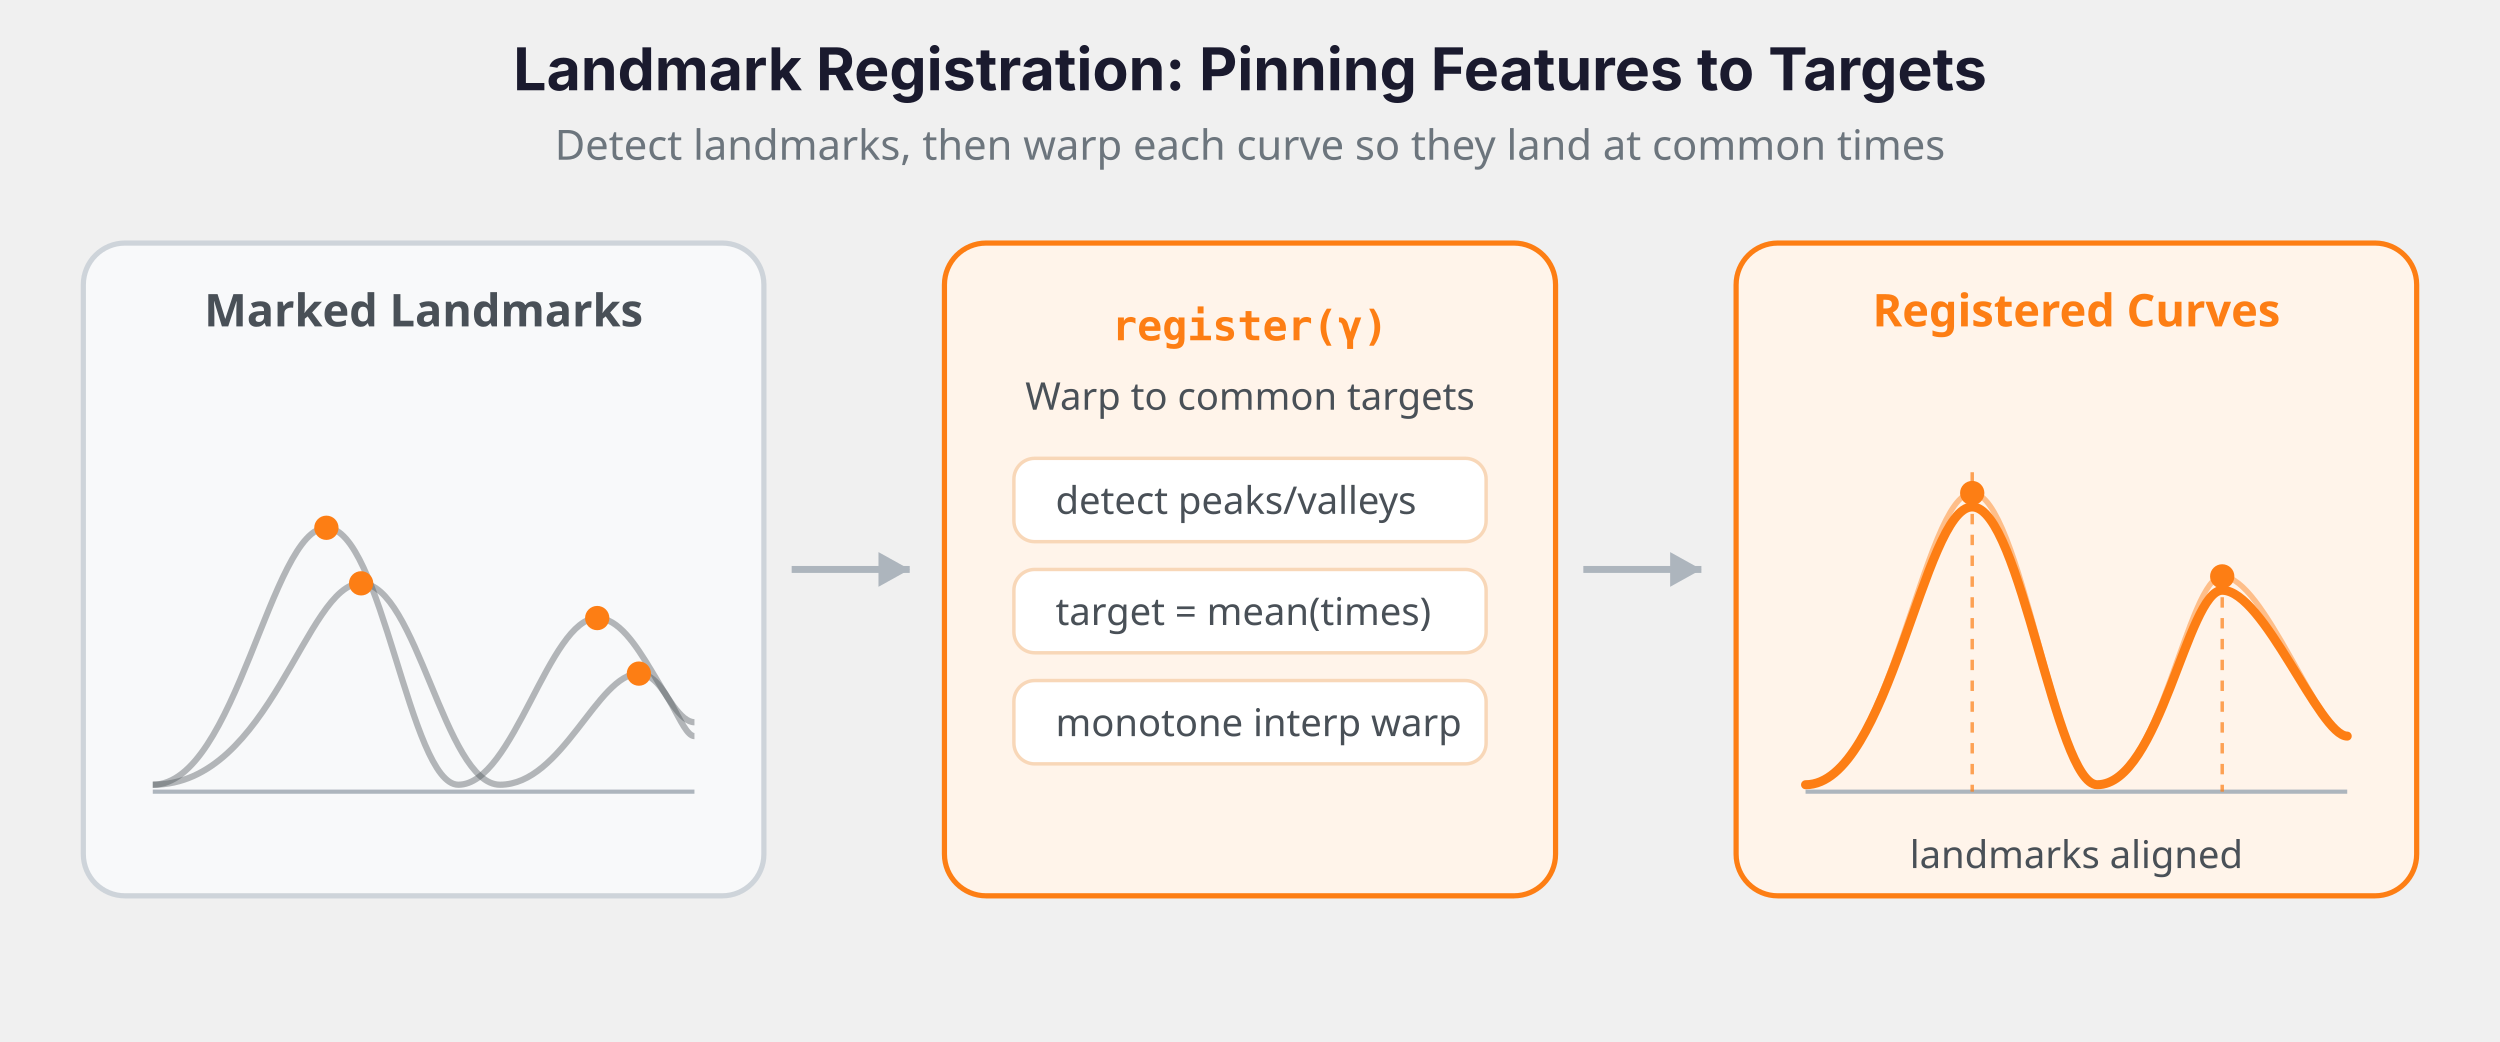
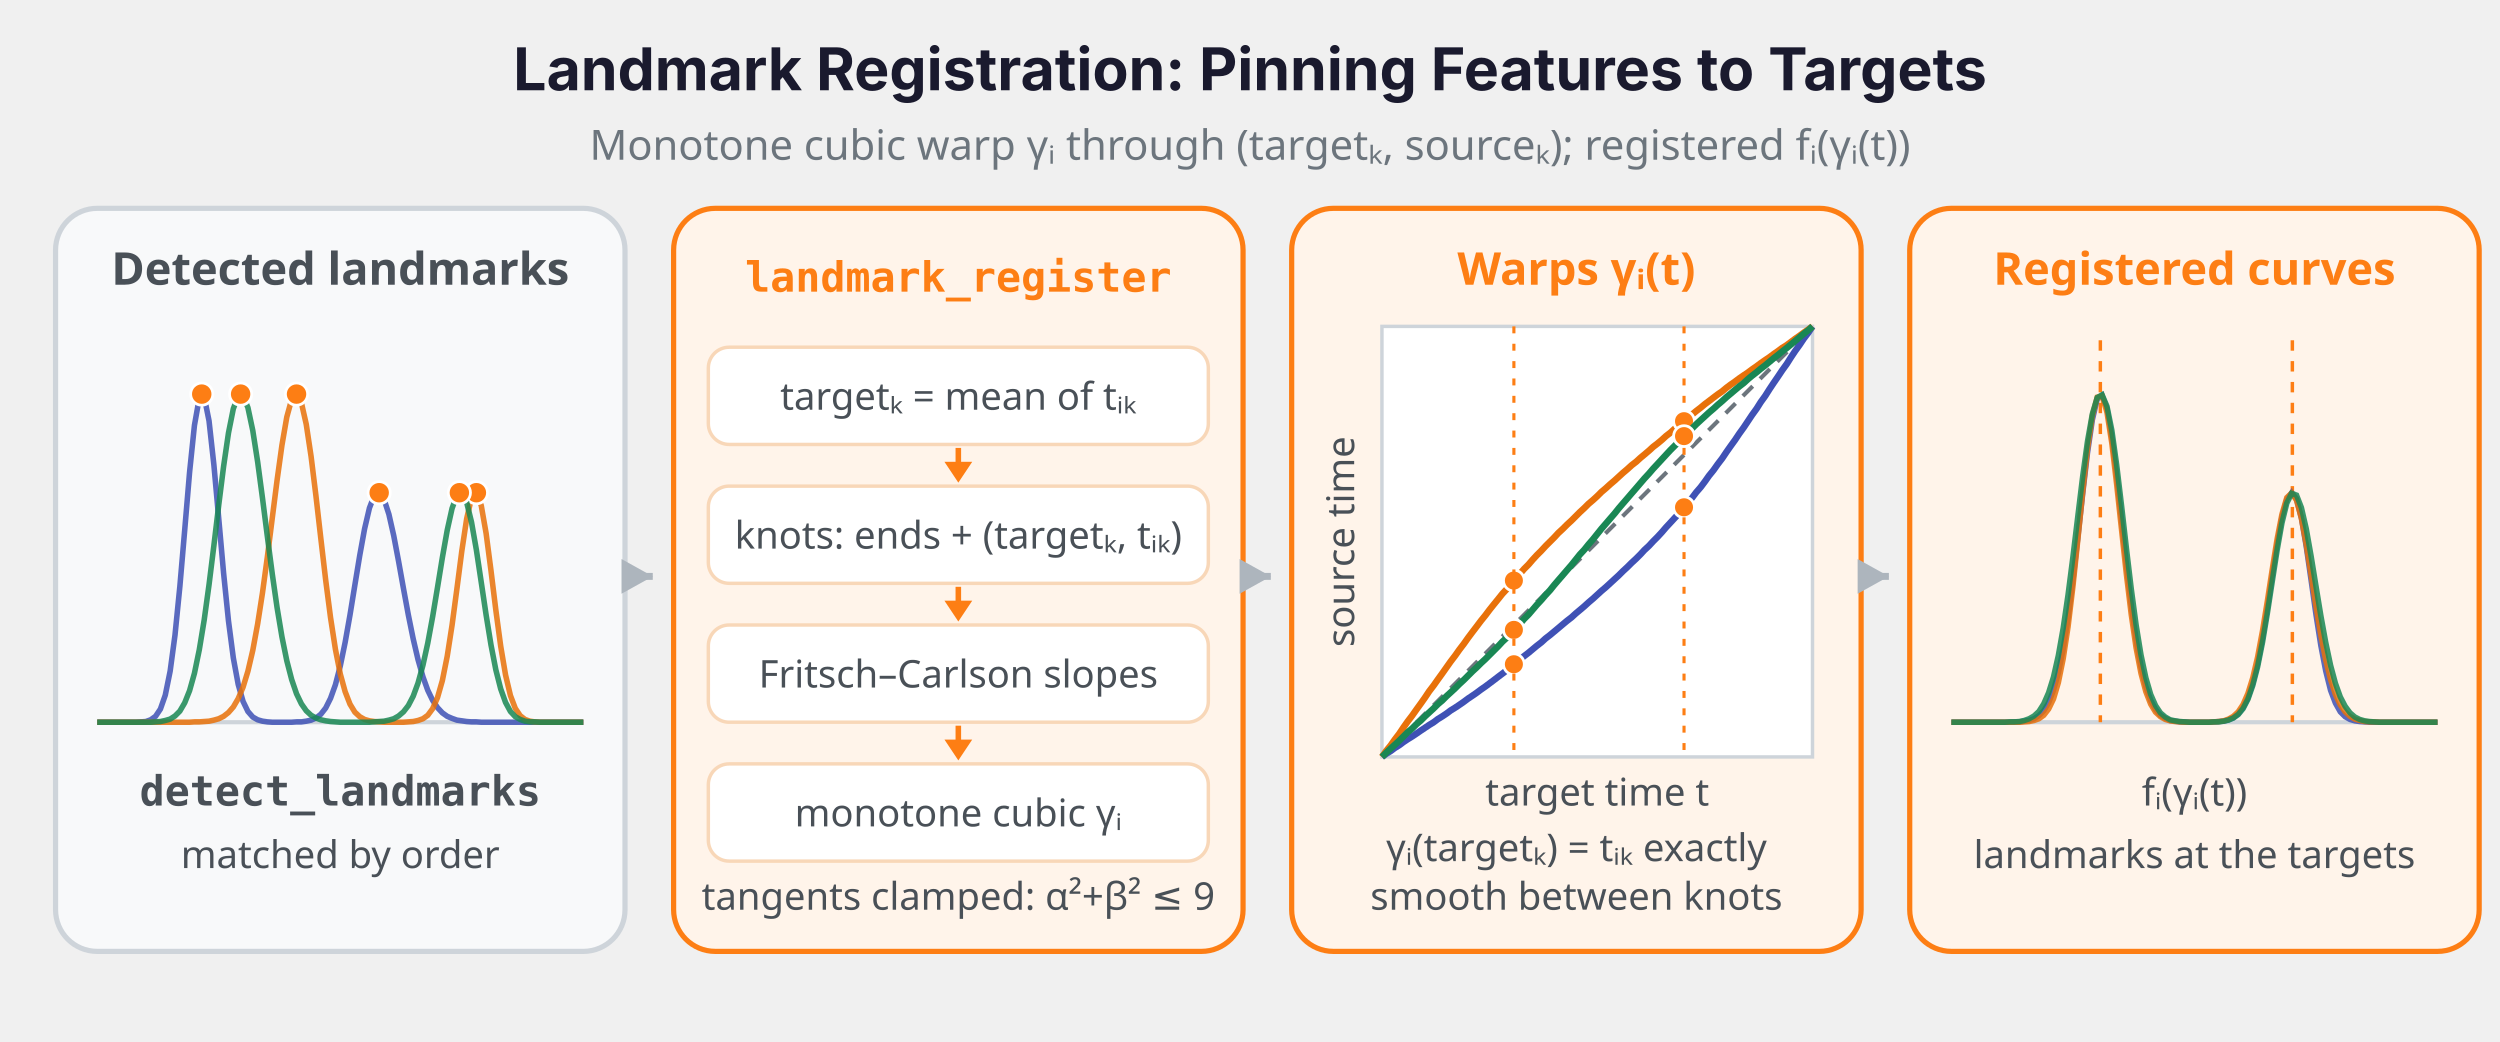
<svg xmlns="http://www.w3.org/2000/svg" viewBox="0 0 720 300" fill="none" role="img" aria-label="Landmark Registration: Pinning Features to Targets" aria-labelledby="landmark-registration-title landmark-registration-desc">
  <style>
    .ttl{font:700 17px system-ui,-apple-system,sans-serif;fill:#1a1a2e}
    .sub{font:400 12px system-ui,sans-serif;fill:#6c757d}
    .lab{font:700 13px system-ui,sans-serif}
    .sm{font:400 11px system-ui,sans-serif;fill:#495057}
    .mono{font:600 12px ui-monospace,monospace}
  </style>
  <text class="ttl" x="360" y="26" text-anchor="middle">Landmark Registration: Pinning Features to Targets</text>
-   <text class="sub" x="360" y="46" text-anchor="middle">Detect landmarks, then warp each curve so they land at common times</text>
-   <rect x="24" y="70" width="196" height="188" rx="12" fill="#f8f9fa" stroke="#ced4da" stroke-width="1.5" />
-   <text class="lab" x="122" y="94" text-anchor="middle" fill="#495057">Marked Landmarks</text>
-   <g transform="translate(44,112)">
-     <line x1="0" y1="116" x2="156" y2="116" stroke="#adb5bd" stroke-width="1.2" />
-     <path d="M0 114 C24 114 34 40 50 40 C66 40 74 114 88 114 C104 114 114 66 128 66 C140 66 148 96 156 96" stroke="#495057" stroke-opacity=".4" stroke-width="1.8" />
-     <path d="M0 114 C34 114 44 56 60 56 C76 56 84 114 100 114 C118 114 128 82 140 82 C148 82 152 100 156 100" stroke="#495057" stroke-opacity=".4" stroke-width="1.8" />
-     <circle cx="50" cy="40" r="3.5" fill="#fd7e14" />
-     <circle cx="128" cy="66" r="3.5" fill="#fd7e14" />
-     <circle cx="60" cy="56" r="3.5" fill="#fd7e14" />
-     <circle cx="140" cy="82" r="3.5" fill="#fd7e14" />
-   </g>
-   <path d="M228 164 h34" stroke="#adb5bd" stroke-width="2" />
-   <path d="M262 164 l-9 -5 v10 z" fill="#adb5bd" />
-   <rect x="272" y="70" width="176" height="188" rx="12" fill="#fff4ea" stroke="#fd7e14" stroke-width="1.5" />
-   <text class="mono" x="360" y="98" text-anchor="middle" fill="#fd7e14">register(γ)</text>
-   <text class="sm" x="360" y="118" text-anchor="middle">Warp to common targets</text>
-   <g transform="translate(292,132)">
-     <rect x="0" y="0" width="136" height="24" rx="6" fill="#fff" stroke="#f8d7b8" />
-     <text class="sm" x="12" y="16">detect peaks/valleys</text>
-     <rect x="0" y="32" width="136" height="24" rx="6" fill="#fff" stroke="#f8d7b8" />
-     <text class="sm" x="12" y="48">target = mean(times)</text>
-     <rect x="0" y="64" width="136" height="24" rx="6" fill="#fff" stroke="#f8d7b8" />
-     <text class="sm" x="12" y="80">monotone interp warp</text>
-   </g>
-   <path d="M456 164 h34" stroke="#adb5bd" stroke-width="2" />
-   <path d="M490 164 l-9 -5 v10 z" fill="#adb5bd" />
-   <rect x="500" y="70" width="196" height="188" rx="12" fill="#fff4ea" stroke="#fd7e14" stroke-width="1.5" />
-   <text class="lab" x="598" y="94" text-anchor="middle" fill="#fd7e14">Registered Curves</text>
-   <g transform="translate(520,112)">
-     <line x1="0" y1="116" x2="156" y2="116" stroke="#adb5bd" stroke-width="1.2" />
-     <line x1="48" y1="24" x2="48" y2="116" stroke="#fd7e14" stroke-width="1" stroke-dasharray="3 3" stroke-opacity=".7" />
-     <line x1="120" y1="54" x2="120" y2="116" stroke="#fd7e14" stroke-width="1" stroke-dasharray="3 3" stroke-opacity=".7" />
-     <path d="M0 114 C24 114 34 30 48 30 C62 30 72 114 84 114 C102 114 110 54 120 54 C132 54 148 100 156 100" stroke="#fd7e14" stroke-opacity=".45" stroke-width="1.6" />
-     <path d="M0 114 C24 114 34 34 48 34 C62 34 72 114 84 114 C102 114 110 58 120 58 C132 58 148 100 156 100" stroke="#fd7e14" stroke-width="2.6" stroke-linecap="round" />
-     <circle cx="48" cy="30" r="3.5" fill="#fd7e14" />
-     <circle cx="120" cy="54" r="3.5" fill="#fd7e14" />
-   </g>
-   <text class="sm" x="598" y="250" text-anchor="middle" fill="#6c757d">landmarks aligned</text>
+   <text class="sub" x="360" y="46" text-anchor="middle">Monotone cubic warp γᵢ through (targetₖ, sourceₖ); registered fᵢ(γᵢ(t))</text>
+   <rect x="16" y="60" width="164" height="214" rx="12" fill="#f8f9fa" stroke="#ced4da" stroke-width="1.5" />
+   <text class="lab" x="98.0" y="82" text-anchor="middle" fill="#495057">Detected landmarks</text>
+   <line x1="28" y1="208" x2="168" y2="208" stroke="#ced4da" stroke-width="1.2" />
+   <path d="M28.0 208.0 L29.4 208.0 L30.8 208.0 L32.2 208.0 L33.6 208.0 L35.0 208.0 L36.4 208.0 L37.8 208.0 L39.2 208.0 L40.6 207.9 L42.0 207.8 L43.4 207.3 L44.8 206.3 L46.2 204.2 L47.6 200.2 L49.0 193.3 L50.4 182.9 L51.8 168.9 L53.2 152.6 L54.6 136.0 L56.0 122.5 L57.4 114.6 L58.8 114.2 L60.2 121.2 L61.6 133.9 L63.0 149.4 L64.4 165.1 L65.8 178.8 L67.2 189.5 L68.6 197.1 L70.0 202.0 L71.4 204.9 L72.8 206.5 L74.2 207.3 L75.6 207.7 L77.0 207.9 L78.4 208.0 L79.8 208.0 L81.2 208.0 L82.6 208.0 L84.0 208.0 L85.4 207.9 L86.8 207.9 L88.2 207.7 L89.6 207.4 L91.0 206.8 L92.4 205.7 L93.8 203.9 L95.2 201.1 L96.6 197.2 L98.0 191.8 L99.4 185.0 L100.8 177.1 L102.2 168.5 L103.6 160.0 L105.0 152.3 L106.4 146.3 L107.8 142.7 L109.2 141.9 L110.6 143.8 L112.0 148.1 L113.4 154.3 L114.8 161.7 L116.2 169.5 L117.6 177.1 L119.0 184.0 L120.4 190.0 L121.8 194.9 L123.2 198.8 L124.6 201.7 L126.0 203.8 L127.4 205.3 L128.8 206.3 L130.2 206.9 L131.6 207.4 L133.0 207.6 L134.4 207.8 L135.8 207.9 L137.2 207.9 L138.6 208.0 L140.0 208.0 L141.4 208.0 L142.8 208.0 L144.2 208.0 L145.6 208.0 L147.0 208.0 L148.4 208.0 L149.8 208.0 L151.2 208.0 L152.6 208.0 L154.0 208.0 L155.4 208.0 L156.8 208.0 L158.2 208.0 L159.6 208.0 L161.0 208.0 L162.4 208.0 L163.8 208.0 L165.2 208.0 L166.6 208.0 L168.0 208.0" stroke="#3f51b5" stroke-width="1.6" stroke-opacity="0.85" />
+   <circle cx="58.1" cy="113.5" r="3.2" fill="#fd7e14" stroke="#fff" stroke-width="0.8" />
+   <circle cx="109.2" cy="141.9" r="3.2" fill="#fd7e14" stroke="#fff" stroke-width="0.8" />
+   <path d="M28.0 208.0 L29.4 208.0 L30.8 208.0 L32.2 208.0 L33.6 208.0 L35.0 208.0 L36.4 208.0 L37.8 208.0 L39.2 208.0 L40.6 208.0 L42.0 208.0 L43.4 208.0 L44.8 208.0 L46.2 208.0 L47.6 208.0 L49.0 208.0 L50.4 208.0 L51.8 208.0 L53.2 208.0 L54.6 208.0 L56.0 207.9 L57.4 207.9 L58.8 207.8 L60.2 207.7 L61.6 207.4 L63.0 207.0 L64.4 206.3 L65.8 205.2 L67.2 203.6 L68.6 201.2 L70.0 197.9 L71.4 193.3 L72.8 187.3 L74.2 179.7 L75.6 170.7 L77.0 160.4 L78.4 149.3 L79.8 138.3 L81.2 128.2 L82.6 120.1 L84.0 115.0 L85.4 113.5 L86.8 116.0 L88.2 122.2 L89.6 131.5 L91.0 142.9 L92.4 155.1 L93.8 167.1 L95.2 177.9 L96.6 187.0 L98.0 194.1 L99.4 199.2 L100.8 202.8 L102.2 205.1 L103.6 206.4 L105.0 207.2 L106.4 207.6 L107.8 207.8 L109.2 207.9 L110.6 208.0 L112.0 208.0 L113.4 208.0 L114.8 208.0 L116.2 208.0 L117.6 207.9 L119.0 207.8 L120.4 207.5 L121.8 207.0 L123.2 206.0 L124.6 204.1 L126.0 200.9 L127.4 196.0 L128.8 189.0 L130.2 180.0 L131.6 169.5 L133.0 158.7 L134.4 149.4 L135.8 143.4 L137.2 141.9 L138.6 145.6 L140.0 153.6 L141.4 164.3 L142.8 175.7 L144.2 186.1 L145.6 194.4 L147.0 200.3 L148.4 204.0 L149.8 206.1 L151.2 207.2 L152.6 207.7 L154.0 207.9 L155.4 208.0 L156.8 208.0 L158.2 208.0 L159.6 208.0 L161.0 208.0 L162.4 208.0 L163.8 208.0 L165.2 208.0 L166.6 208.0 L168.0 208.0" stroke="#e8710a" stroke-width="1.6" stroke-opacity="0.85" />
+   <circle cx="85.4" cy="113.5" r="3.2" fill="#fd7e14" stroke="#fff" stroke-width="0.8" />
+   <circle cx="137.2" cy="141.9" r="3.2" fill="#fd7e14" stroke="#fff" stroke-width="0.8" />
+   <path d="M28.0 208.0 L29.4 208.0 L30.8 208.0 L32.2 208.0 L33.6 208.0 L35.0 208.0 L36.4 208.0 L37.8 208.0 L39.2 208.0 L40.6 208.0 L42.0 208.0 L43.4 208.0 L44.8 207.9 L46.2 207.8 L47.6 207.5 L49.0 207.1 L50.4 206.2 L51.8 204.8 L53.2 202.4 L54.6 198.9 L56.0 193.9 L57.4 187.1 L58.8 178.6 L60.2 168.4 L61.6 157.1 L63.0 145.4 L64.4 134.3 L65.8 124.7 L67.2 117.7 L68.6 114.0 L70.0 113.9 L71.4 117.4 L72.8 124.0 L74.2 133.0 L75.6 143.5 L77.0 154.5 L78.4 165.2 L79.8 175.0 L81.2 183.4 L82.6 190.3 L84.0 195.7 L85.4 199.8 L86.8 202.7 L88.2 204.7 L89.6 206.0 L91.0 206.8 L92.4 207.3 L93.8 207.6 L95.2 207.8 L96.6 207.9 L98.0 208.0 L99.4 208.0 L100.8 208.0 L102.2 208.0 L103.6 208.0 L105.0 208.0 L106.4 208.0 L107.8 207.9 L109.2 207.8 L110.6 207.7 L112.0 207.4 L113.4 207.0 L114.8 206.2 L116.2 205.0 L117.6 203.2 L119.0 200.5 L120.4 196.7 L121.8 191.6 L123.2 185.2 L124.6 177.6 L126.0 169.2 L127.4 160.6 L128.8 152.7 L130.2 146.4 L131.6 142.6 L133.0 142.0 L134.4 144.7 L135.8 150.4 L137.2 158.4 L138.6 167.7 L140.0 177.1 L141.4 185.7 L142.8 192.9 L144.2 198.4 L145.6 202.3 L147.0 204.9 L148.4 206.4 L149.8 207.2 L151.2 207.7 L152.6 207.9 L154.0 207.9 L155.4 208.0 L156.8 208.0 L158.2 208.0 L159.6 208.0 L161.0 208.0 L162.4 208.0 L163.8 208.0 L165.2 208.0 L166.6 208.0 L168.0 208.0" stroke="#198754" stroke-width="1.6" stroke-opacity="0.85" />
+   <circle cx="69.3" cy="113.5" r="3.2" fill="#fd7e14" stroke="#fff" stroke-width="0.8" />
+   <circle cx="132.3" cy="141.9" r="3.2" fill="#fd7e14" stroke="#fff" stroke-width="0.8" />
+   <text class="mono" x="98.0" y="232" text-anchor="middle" fill="#495057">detect_landmarks</text>
+   <text class="sm" x="98.0" y="250" text-anchor="middle">matched by order</text>
+   <path d="M182 166 h6" stroke="#adb5bd" stroke-width="2" />
+   <path d="M188 166 l-9 -5 v10 z" fill="#adb5bd" />
+   <rect x="194" y="60" width="164" height="214" rx="12" fill="#fff4ea" stroke="#fd7e14" stroke-width="1.5" />
+   <text class="mono" x="276.0" y="84" text-anchor="middle" fill="#fd7e14">landmark_register</text>
+   <rect x="204" y="100" width="144" height="28" rx="6" fill="#fff" stroke="#f8d7b8" />
+   <text class="sm" x="276.0" y="118" text-anchor="middle">targetₖ = mean of tᵢₖ</text>
+   <path d="M276.0 129 v7" stroke="#fd7e14" stroke-width="1.6" />
+   <path d="M276.0 139 l-4 -6 h8 z" fill="#fd7e14" />
+   <rect x="204" y="140" width="144" height="28" rx="6" fill="#fff" stroke="#f8d7b8" />
+   <text class="sm" x="276.0" y="158" text-anchor="middle">knots: ends + (targetₖ, tᵢₖ)</text>
+   <path d="M276.0 169 v7" stroke="#fd7e14" stroke-width="1.6" />
+   <path d="M276.0 179 l-4 -6 h8 z" fill="#fd7e14" />
+   <rect x="204" y="180" width="144" height="28" rx="6" fill="#fff" stroke="#f8d7b8" />
+   <text class="sm" x="276.0" y="198" text-anchor="middle">Fritsch–Carlson slopes</text>
+   <path d="M276.0 209 v7" stroke="#fd7e14" stroke-width="1.6" />
+   <path d="M276.0 219 l-4 -6 h8 z" fill="#fd7e14" />
+   <rect x="204" y="220" width="144" height="28" rx="6" fill="#fff" stroke="#f8d7b8" />
+   <text class="sm" x="276.0" y="238" text-anchor="middle">monotone cubic γᵢ</text>
+   <text class="sm" x="276.0" y="262" text-anchor="middle" fill="#6c757d">tangents clamped: α²+β² ≤ 9</text>
+   <path d="M360 166 h6" stroke="#adb5bd" stroke-width="2" />
+   <path d="M366 166 l-9 -5 v10 z" fill="#adb5bd" />
+   <rect x="372" y="60" width="164" height="214" rx="12" fill="#fff4ea" stroke="#fd7e14" stroke-width="1.5" />
+   <text class="lab" x="454.0" y="82" text-anchor="middle" fill="#fd7e14">Warps γᵢ(t)</text>
+   <rect x="398" y="94" width="124" height="124" fill="#fff" stroke="#ced4da" stroke-width="1" />
+   <path d="M398.0 218.0 L522.0 94.0" stroke="#6c757d" stroke-width="1.2" stroke-dasharray="4 3" />
+   <path d="M398.0 218.0 L399.2 217.1 L400.5 216.3 L401.7 215.4 L403.0 214.6 L404.2 213.7 L405.4 212.9 L406.7 212.1 L407.9 211.3 L409.2 210.4 L410.4 209.6 L411.6 208.8 L412.9 208.0 L414.1 207.1 L415.4 206.3 L416.6 205.5 L417.8 204.6 L419.1 203.8 L420.3 203.0 L421.6 202.1 L422.8 201.2 L424.0 200.4 L425.3 199.5 L426.5 198.6 L427.8 197.7 L429.0 196.8 L430.2 195.9 L431.5 194.9 L432.7 194.0 L434.0 193.0 L435.2 192.0 L436.4 191.0 L437.7 190.0 L438.9 189.0 L440.2 188.0 L441.4 187.0 L442.6 186.0 L443.9 185.0 L445.1 183.9 L446.4 182.9 L447.6 181.9 L448.8 180.9 L450.1 179.8 L451.3 178.8 L452.6 177.8 L453.8 176.7 L455.0 175.7 L456.3 174.6 L457.5 173.5 L458.8 172.4 L460.0 171.3 L461.2 170.2 L462.5 169.1 L463.7 168.0 L465.0 166.8 L466.2 165.7 L467.4 164.5 L468.7 163.3 L469.9 162.1 L471.2 160.9 L472.4 159.7 L473.6 158.4 L474.9 157.2 L476.1 155.9 L477.4 154.6 L478.6 153.3 L479.8 151.9 L481.1 150.5 L482.3 149.2 L483.6 147.8 L484.8 146.3 L486.0 144.9 L487.3 143.4 L488.5 141.8 L489.8 140.3 L491.0 138.7 L492.2 137.0 L493.5 135.4 L494.7 133.7 L496.0 132.0 L497.2 130.2 L498.4 128.5 L499.7 126.7 L500.9 124.9 L502.2 123.1 L503.4 121.3 L504.6 119.5 L505.9 117.7 L507.1 115.8 L508.4 114.0 L509.6 112.1 L510.8 110.3 L512.1 108.4 L513.3 106.6 L514.6 104.8 L515.8 102.9 L517.0 101.1 L518.3 99.3 L519.5 97.5 L520.8 95.8 L522.0 94.0" stroke="#3f51b5" stroke-width="1.9" />
+   <circle cx="436.0" cy="191.3" r="3" fill="#fd7e14" stroke="#fff" stroke-width="0.8" />
+   <circle cx="485.0" cy="146.1" r="3" fill="#fd7e14" stroke="#fff" stroke-width="0.8" />
+   <path d="M398.0 218.0 L399.2 216.3 L400.5 214.7 L401.7 213.0 L403.0 211.3 L404.2 209.5 L405.4 207.8 L406.7 206.1 L407.9 204.4 L409.2 202.6 L410.4 200.9 L411.6 199.1 L412.9 197.4 L414.1 195.7 L415.4 193.9 L416.6 192.2 L417.8 190.5 L419.1 188.8 L420.3 187.1 L421.6 185.4 L422.8 183.7 L424.0 182.1 L425.3 180.4 L426.5 178.8 L427.8 177.2 L429.0 175.6 L430.2 174.1 L431.5 172.5 L432.7 171.0 L434.0 169.6 L435.2 168.1 L436.4 166.7 L437.7 165.3 L438.9 163.9 L440.2 162.6 L441.4 161.2 L442.6 159.9 L443.9 158.6 L445.1 157.3 L446.4 156.0 L447.6 154.8 L448.8 153.5 L450.1 152.3 L451.3 151.1 L452.6 149.9 L453.8 148.7 L455.0 147.5 L456.3 146.3 L457.5 145.1 L458.8 144.0 L460.0 142.9 L461.2 141.7 L462.5 140.6 L463.7 139.5 L465.0 138.4 L466.2 137.3 L467.4 136.2 L468.7 135.1 L469.9 134.0 L471.2 133.0 L472.4 131.9 L473.6 130.9 L474.9 129.8 L476.1 128.7 L477.4 127.7 L478.6 126.7 L479.8 125.6 L481.1 124.6 L482.3 123.5 L483.6 122.5 L484.8 121.5 L486.0 120.4 L487.3 119.4 L488.5 118.4 L489.8 117.4 L491.0 116.4 L492.2 115.5 L493.5 114.5 L494.7 113.6 L496.0 112.7 L497.2 111.7 L498.4 110.8 L499.7 109.9 L500.9 109.0 L502.2 108.1 L503.4 107.3 L504.6 106.4 L505.9 105.5 L507.1 104.6 L508.4 103.7 L509.6 102.9 L510.8 102.0 L512.1 101.1 L513.3 100.2 L514.6 99.4 L515.8 98.5 L517.0 97.6 L518.3 96.7 L519.5 95.8 L520.8 94.9 L522.0 94.0" stroke="#e8710a" stroke-width="1.9" />
+   <circle cx="436.0" cy="167.2" r="3" fill="#fd7e14" stroke="#fff" stroke-width="0.8" />
+   <circle cx="485.0" cy="121.3" r="3" fill="#fd7e14" stroke="#fff" stroke-width="0.8" />
+   <path d="M398.0 218.0 L399.2 216.8 L400.5 215.6 L401.7 214.5 L403.0 213.3 L404.2 212.1 L405.4 210.9 L406.7 209.8 L407.9 208.6 L409.2 207.5 L410.4 206.3 L411.6 205.2 L412.9 204.0 L414.1 202.8 L415.4 201.7 L416.6 200.5 L417.8 199.4 L419.1 198.2 L420.3 197.0 L421.6 195.8 L422.8 194.6 L424.0 193.4 L425.3 192.2 L426.5 191.0 L427.8 189.8 L429.0 188.6 L430.2 187.4 L431.5 186.1 L432.7 184.8 L434.0 183.6 L435.2 182.3 L436.4 181.0 L437.7 179.7 L438.9 178.3 L440.2 177.0 L441.4 175.6 L442.6 174.2 L443.9 172.8 L445.1 171.4 L446.4 170.0 L447.6 168.5 L448.8 167.1 L450.1 165.6 L451.3 164.2 L452.6 162.7 L453.8 161.2 L455.0 159.7 L456.3 158.3 L457.5 156.8 L458.8 155.3 L460.0 153.8 L461.2 152.3 L462.5 150.8 L463.7 149.4 L465.0 147.9 L466.2 146.4 L467.4 145.0 L468.7 143.5 L469.9 142.1 L471.2 140.6 L472.4 139.2 L473.6 137.8 L474.9 136.4 L476.1 135.0 L477.4 133.6 L478.6 132.3 L479.8 131.0 L481.1 129.6 L482.3 128.4 L483.6 127.1 L484.8 125.8 L486.0 124.6 L487.3 123.4 L488.5 122.2 L489.8 121.0 L491.0 119.9 L492.2 118.8 L493.5 117.7 L494.7 116.6 L496.0 115.5 L497.2 114.4 L498.4 113.4 L499.7 112.3 L500.9 111.3 L502.2 110.3 L503.4 109.2 L504.6 108.2 L505.9 107.2 L507.1 106.2 L508.4 105.2 L509.6 104.2 L510.8 103.2 L512.1 102.2 L513.3 101.2 L514.6 100.2 L515.8 99.2 L517.0 98.2 L518.3 97.1 L519.5 96.1 L520.8 95.1 L522.0 94.0" stroke="#198754" stroke-width="1.9" />
+   <circle cx="436.0" cy="181.4" r="3" fill="#fd7e14" stroke="#fff" stroke-width="0.8" />
+   <circle cx="485.0" cy="125.6" r="3" fill="#fd7e14" stroke="#fff" stroke-width="0.8" />
+   <line x1="436.0" y1="94" x2="436.0" y2="218" stroke="#fd7e14" stroke-width="0.9" stroke-dasharray="2 3" />
+   <line x1="485.0" y1="94" x2="485.0" y2="218" stroke="#fd7e14" stroke-width="0.9" stroke-dasharray="2 3" />
+   <text class="sm" x="460.0" y="232" text-anchor="middle">target time t</text>
+   <text class="sm" x="390" y="156.0" text-anchor="middle" transform="rotate(-90 390 156.0)">source time</text>
+   <text class="sm" x="454.0" y="248" text-anchor="middle">γᵢ(targetₖ) = tᵢₖ exactly</text>
+   <text class="sm" x="454.0" y="262" text-anchor="middle" fill="#6c757d">smooth between knots</text>
+   <path d="M538 166 h6" stroke="#adb5bd" stroke-width="2" />
+   <path d="M544 166 l-9 -5 v10 z" fill="#adb5bd" />
+   <rect x="550" y="60" width="164" height="214" rx="12" fill="#fff4ea" stroke="#fd7e14" stroke-width="1.5" />
+   <text class="lab" x="632.0" y="82" text-anchor="middle" fill="#fd7e14">Registered curves</text>
+   <line x1="562" y1="208" x2="702" y2="208" stroke="#ced4da" stroke-width="1.2" />
+   <line x1="604.9" y1="98" x2="604.9" y2="208" stroke="#fd7e14" stroke-width="1" stroke-dasharray="3 3" />
+   <line x1="660.2" y1="98" x2="660.2" y2="208" stroke="#fd7e14" stroke-width="1" stroke-dasharray="3 3" />
+   <path d="M562.0 208.0 L563.4 208.0 L564.8 208.0 L566.2 208.0 L567.6 208.0 L569.0 208.0 L570.4 208.0 L571.8 208.0 L573.2 208.0 L574.6 208.0 L576.0 208.0 L577.4 208.0 L578.8 208.0 L580.2 207.9 L581.6 207.9 L583.0 207.7 L584.4 207.5 L585.8 207.0 L587.2 206.1 L588.6 204.7 L590.0 202.4 L591.4 198.8 L592.8 193.8 L594.2 186.9 L595.6 178.0 L597.0 167.2 L598.4 155.0 L599.8 142.3 L601.2 130.4 L602.6 120.9 L604.0 114.9 L605.4 113.9 L606.8 117.6 L608.2 125.8 L609.6 137.0 L611.0 149.7 L612.4 162.5 L613.8 174.2 L615.2 184.2 L616.6 191.9 L618.0 197.7 L619.4 201.7 L620.8 204.3 L622.2 206.0 L623.6 206.9 L625.0 207.5 L626.4 207.7 L627.8 207.9 L629.2 207.9 L630.6 208.0 L632.0 208.0 L633.4 208.0 L634.8 208.0 L636.2 208.0 L637.6 207.9 L639.0 207.8 L640.4 207.7 L641.8 207.3 L643.2 206.7 L644.6 205.6 L646.0 203.8 L647.4 201.0 L648.8 196.8 L650.2 191.2 L651.6 183.9 L653.0 175.3 L654.4 165.9 L655.8 156.8 L657.2 149.0 L658.6 143.8 L660.0 141.9 L661.4 143.7 L662.8 149.2 L664.2 157.4 L665.6 167.1 L667.0 177.0 L668.4 185.9 L669.8 193.2 L671.2 198.8 L672.6 202.5 L674.0 205.0 L675.4 206.4 L676.8 207.2 L678.2 207.6 L679.6 207.8 L681.0 207.9 L682.4 208.0 L683.8 208.0 L685.2 208.0 L686.6 208.0 L688.0 208.0 L689.4 208.0 L690.8 208.0 L692.2 208.0 L693.6 208.0 L695.0 208.0 L696.4 208.0 L697.8 208.0 L699.2 208.0 L700.6 208.0 L702.0 208.0" stroke="#3f51b5" stroke-width="1.6" stroke-opacity="0.85" />
+   <path d="M562.0 208.0 L563.4 208.0 L564.8 208.0 L566.2 208.0 L567.6 208.0 L569.0 208.0 L570.4 208.0 L571.8 208.0 L573.2 208.0 L574.6 208.0 L576.0 208.0 L577.4 208.0 L578.8 208.0 L580.2 208.0 L581.6 208.0 L583.0 207.9 L584.4 207.8 L585.8 207.5 L587.2 207.0 L588.6 206.0 L590.0 204.2 L591.4 201.3 L592.8 196.6 L594.2 189.7 L595.6 180.5 L597.0 168.9 L598.4 155.6 L599.8 141.9 L601.2 129.3 L602.6 119.7 L604.0 114.4 L605.4 114.1 L606.8 118.7 L608.2 127.6 L609.6 139.5 L611.0 152.5 L612.4 165.4 L613.8 177.0 L615.2 186.6 L616.6 193.9 L618.0 199.2 L619.4 202.8 L620.8 205.1 L622.2 206.4 L623.6 207.2 L625.0 207.6 L626.4 207.8 L627.8 207.9 L629.2 208.0 L630.6 208.0 L632.0 208.0 L633.4 208.0 L634.8 208.0 L636.2 208.0 L637.6 207.9 L639.0 207.8 L640.4 207.6 L641.8 207.1 L643.2 206.3 L644.6 205.0 L646.0 202.9 L647.4 199.7 L648.8 195.2 L650.2 189.2 L651.6 181.7 L653.0 173.1 L654.4 164.0 L655.8 155.3 L657.2 148.1 L658.6 143.3 L660.0 142.0 L661.4 144.1 L662.8 149.3 L664.2 156.9 L665.6 165.6 L667.0 174.6 L668.4 182.9 L669.8 190.0 L671.2 195.7 L672.6 200.0 L674.0 203.0 L675.4 205.0 L676.8 206.3 L678.2 207.1 L679.6 207.5 L681.0 207.8 L682.4 207.9 L683.8 207.9 L685.2 208.0 L686.6 208.0 L688.0 208.0 L689.4 208.0 L690.8 208.0 L692.2 208.0 L693.6 208.0 L695.0 208.0 L696.4 208.0 L697.8 208.0 L699.2 208.0 L700.6 208.0 L702.0 208.0" stroke="#e8710a" stroke-width="1.6" stroke-opacity="0.85" />
+   <path d="M562.0 208.0 L563.4 208.0 L564.8 208.0 L566.2 208.0 L567.6 208.0 L569.0 208.0 L570.4 208.0 L571.8 208.0 L573.2 208.0 L574.6 208.0 L576.0 208.0 L577.4 208.0 L578.8 207.9 L580.2 207.9 L581.6 207.8 L583.0 207.5 L584.4 207.0 L585.8 206.2 L587.2 204.9 L588.6 202.7 L590.0 199.5 L591.4 195.0 L592.8 188.8 L594.2 180.9 L595.6 171.3 L597.0 160.4 L598.4 148.8 L599.8 137.3 L601.2 127.1 L602.6 119.2 L604.0 114.5 L605.4 113.7 L606.8 117.0 L608.2 123.9 L609.6 133.9 L611.0 145.6 L612.4 157.9 L613.8 169.6 L615.2 180.0 L616.6 188.6 L618.0 195.2 L619.4 200.0 L620.8 203.2 L622.2 205.3 L623.6 206.5 L625.0 207.3 L626.4 207.6 L627.8 207.8 L629.2 207.9 L630.6 208.0 L632.0 208.0 L633.4 208.0 L634.8 208.0 L636.2 208.0 L637.6 207.9 L639.0 207.9 L640.4 207.7 L641.8 207.4 L643.2 206.8 L644.6 205.8 L646.0 204.1 L647.4 201.4 L648.8 197.4 L650.2 192.0 L651.6 185.0 L653.0 176.6 L654.4 167.5 L655.8 158.5 L657.2 150.6 L658.6 144.9 L660.0 142.1 L661.4 142.6 L662.8 146.2 L664.2 152.3 L665.6 160.2 L667.0 168.8 L668.4 177.3 L669.8 185.0 L671.2 191.6 L672.6 196.8 L674.0 200.7 L675.4 203.4 L676.8 205.3 L678.2 206.5 L679.6 207.2 L681.0 207.6 L682.4 207.8 L683.8 207.9 L685.2 208.0 L686.6 208.0 L688.0 208.0 L689.4 208.0 L690.8 208.0 L692.2 208.0 L693.6 208.0 L695.0 208.0 L696.4 208.0 L697.8 208.0 L699.2 208.0 L700.6 208.0 L702.0 208.0" stroke="#198754" stroke-width="1.6" stroke-opacity="0.85" />
+   <text class="sm" x="632.0" y="232" text-anchor="middle">fᵢ(γᵢ(t))</text>
+   <text class="sm" x="632.0" y="250" text-anchor="middle">landmarks at the targets</text>
</svg>
